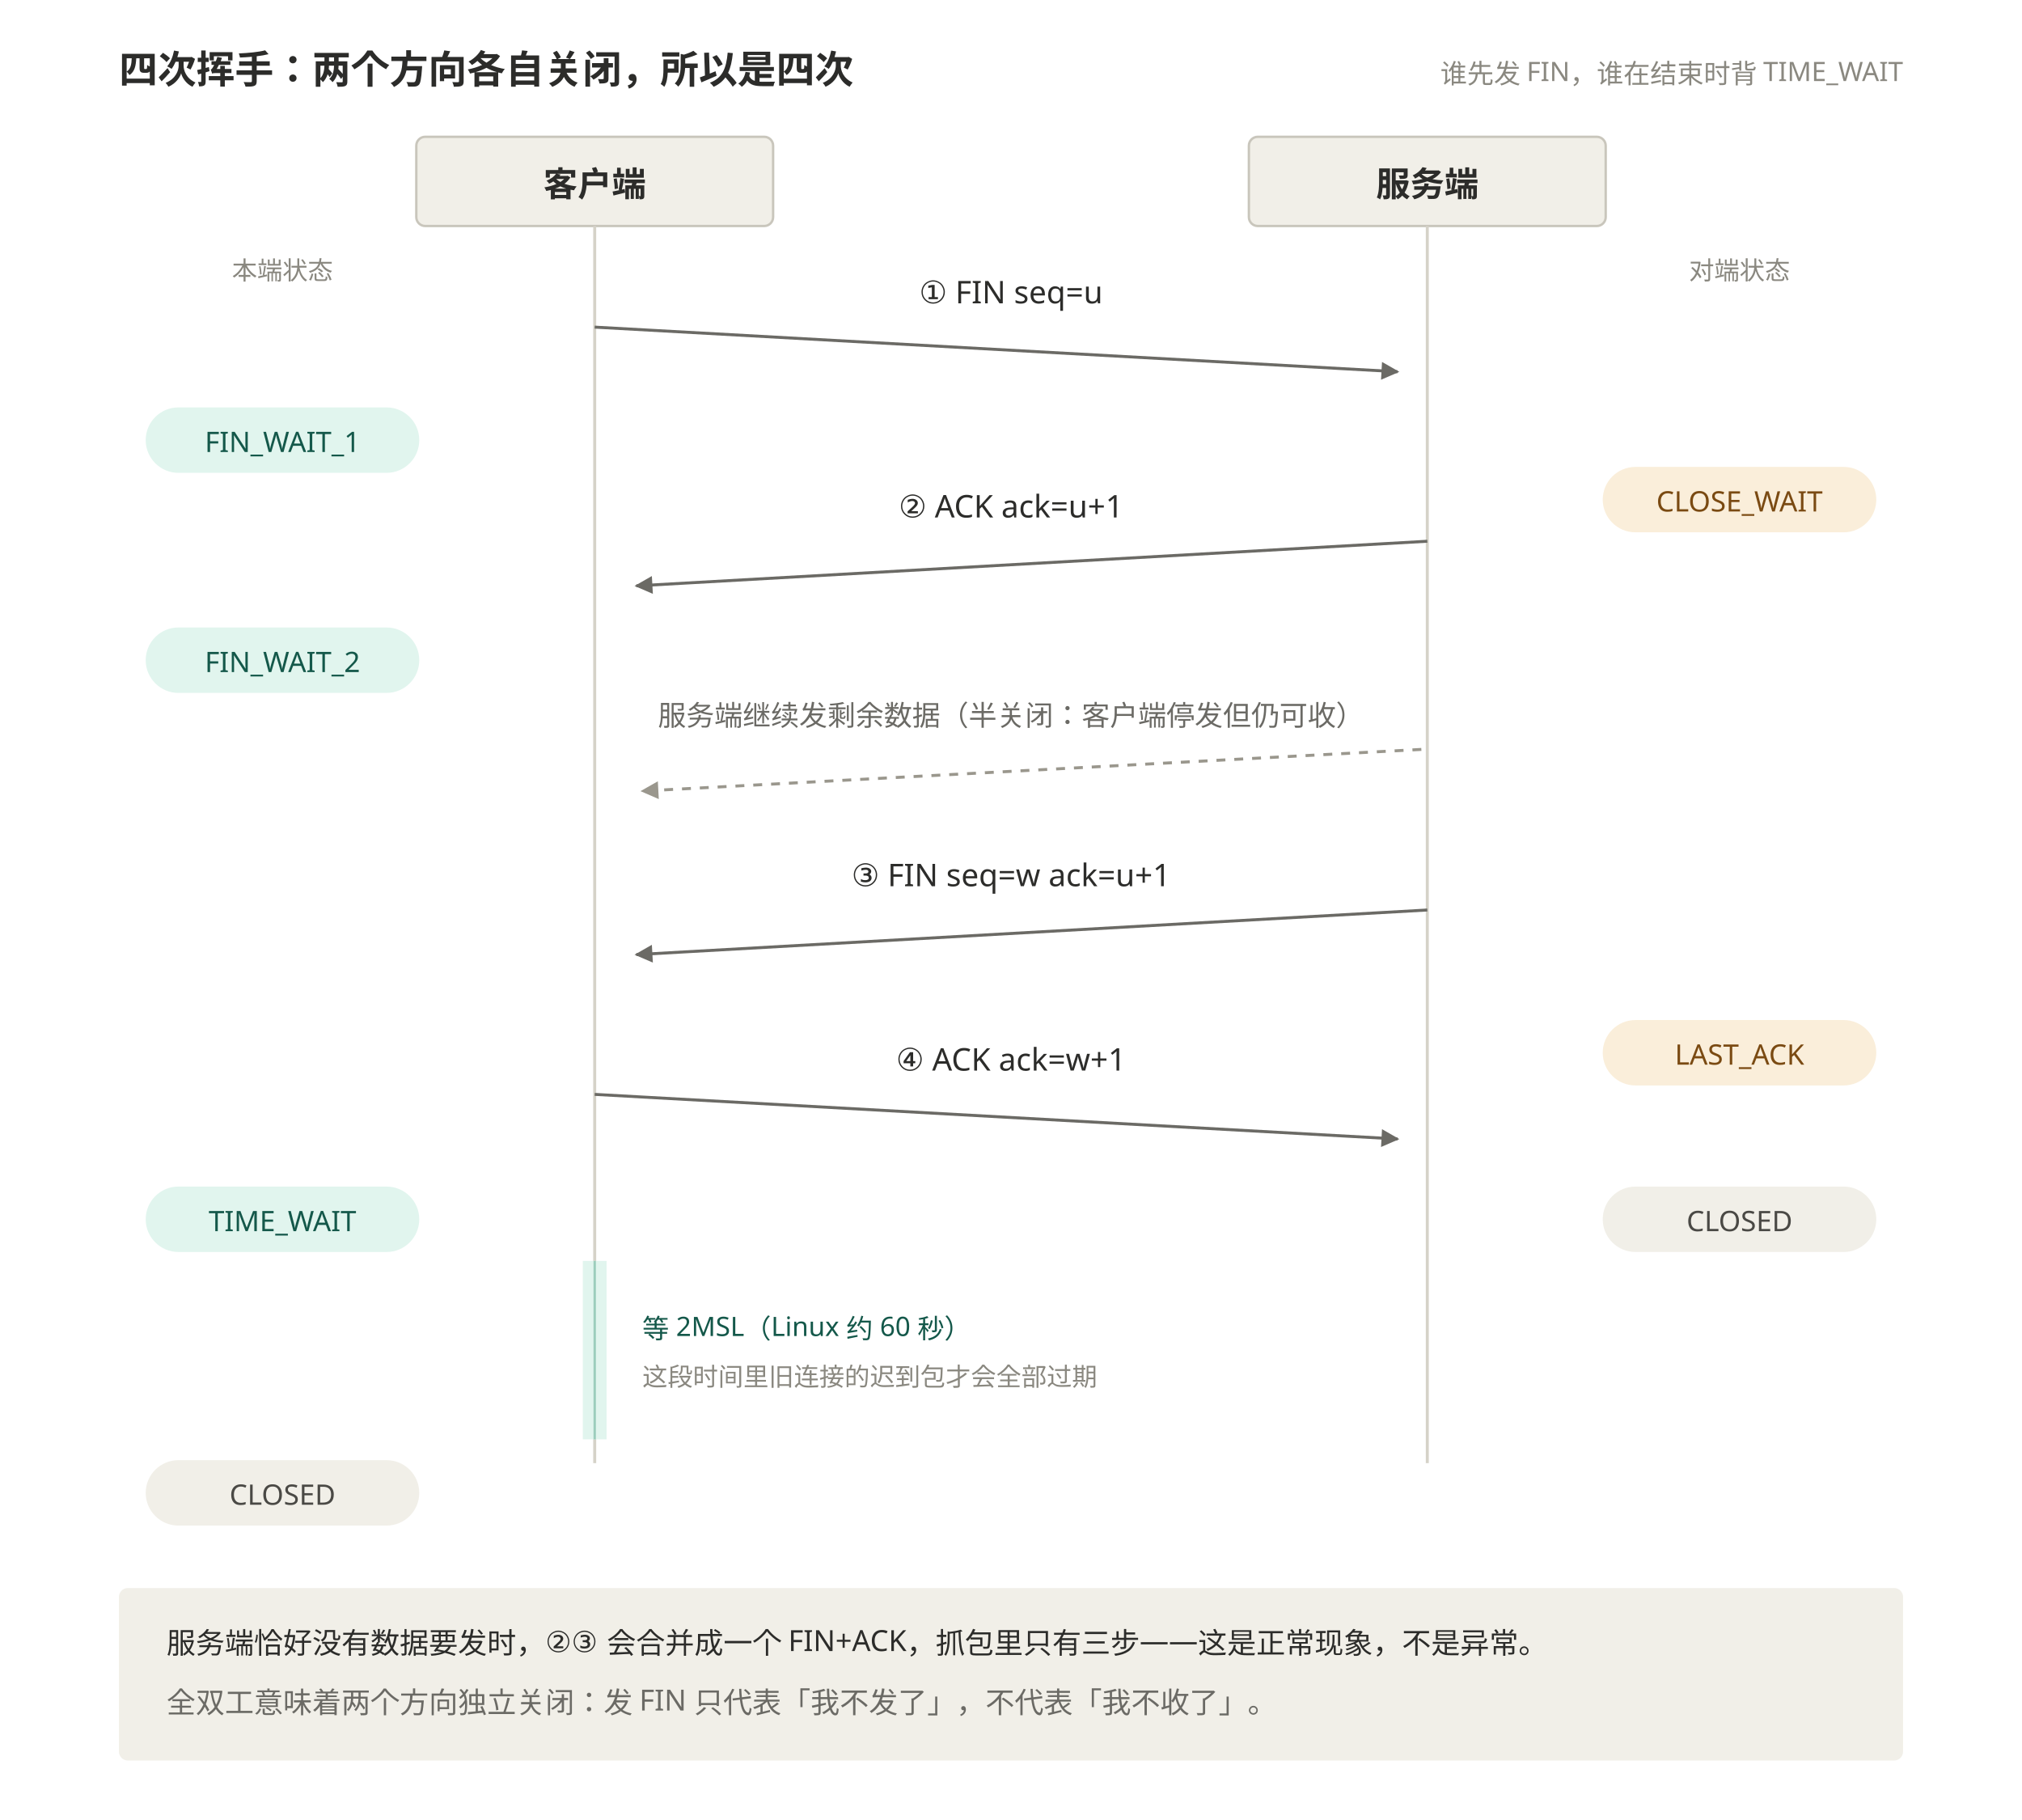
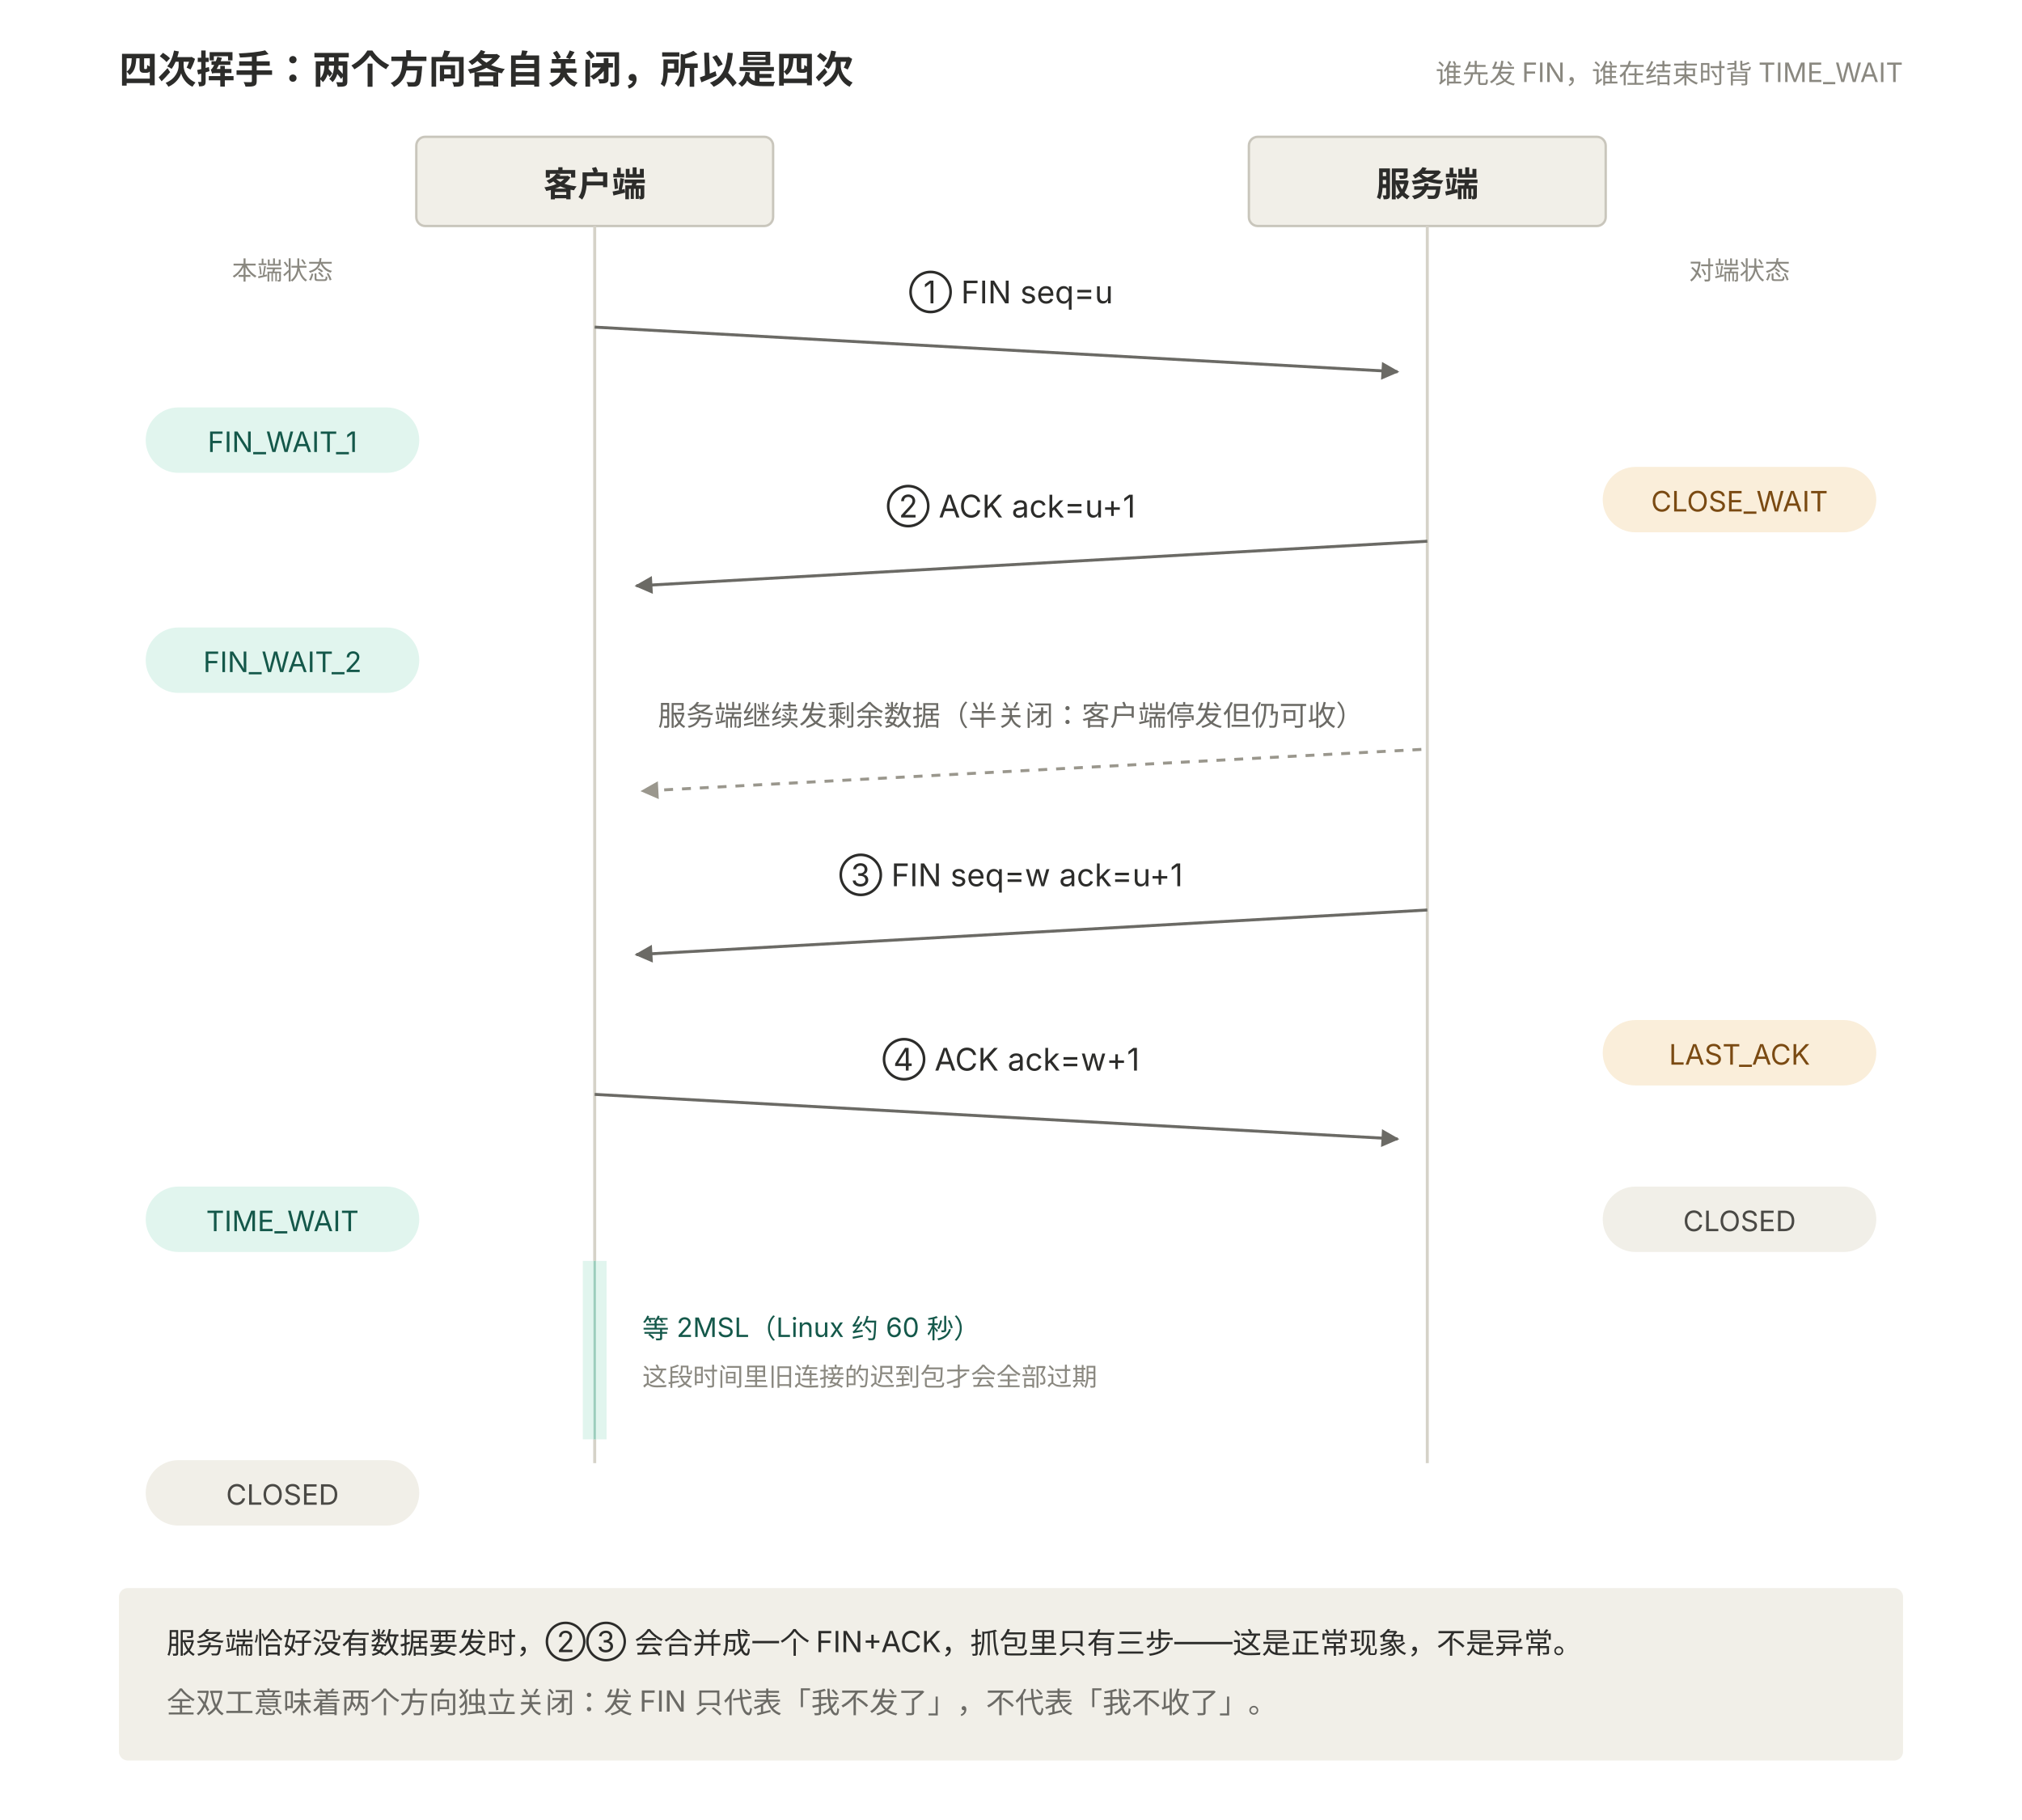
- <svg xmlns="http://www.w3.org/2000/svg" viewBox="0 0 680 612" width="680" height="612">
-   <rect width="680" height="612" fill="#FFFFFF" />
-   <defs>
-     <marker id="ar3" viewBox="0 0 10 10" refX="9" refY="5" markerWidth="6" markerHeight="6" orient="auto">
-       <path d="M0,0 L10,5 L0,10 Z" fill="#6B6A65" />
-     </marker>
-     <marker id="ar3g" viewBox="0 0 10 10" refX="9" refY="5" markerWidth="6" markerHeight="6" orient="auto">
-       <path d="M0,0 L10,5 L0,10 Z" fill="#9A978D" />
-     </marker>
-   </defs>
-   <g font-family="'Segoe UI','Microsoft YaHei','PingFang SC',sans-serif">
-     <text x="40" y="28" font-size="13" font-weight="600" fill="#2C2C2A">四次挥手：两个方向各自关闭，所以是四次</text>
-     <text x="640" y="28" font-size="9" fill="#8A8880" text-anchor="end">谁先发 FIN，谁在结束时背 TIME_WAIT</text>
-     <rect x="140" y="46" width="120" height="30" rx="3" fill="#F1EFE8" stroke="#C9C6BC" stroke-width="0.8" />
-     <text x="200" y="66" font-size="11.5" font-weight="600" fill="#2C2C2A" text-anchor="middle">客户端</text>
-     <rect x="420" y="46" width="120" height="30" rx="3" fill="#F1EFE8" stroke="#C9C6BC" stroke-width="0.8" />
-     <text x="480" y="66" font-size="11.5" font-weight="600" fill="#2C2C2A" text-anchor="middle">服务端</text>
-     <line x1="200" y1="76" x2="200" y2="492" stroke="#D5D2C8" stroke-width="1" />
-     <line x1="480" y1="76" x2="480" y2="492" stroke="#D5D2C8" stroke-width="1" />
-     <text x="95" y="94" font-size="8.5" fill="#8A8880" text-anchor="middle">本端状态</text>
-     <text x="585" y="94" font-size="8.5" fill="#8A8880" text-anchor="middle">对端状态</text>
-     <path d="M200,110 L470,125" stroke="#6B6A65" stroke-width="1" fill="none" marker-end="url(#ar3)" />
-     <text x="340" y="102" font-size="10.5" fill="#2C2C2A" text-anchor="middle">① FIN   seq=u</text>
-     <rect x="49" y="137" width="92" height="22" rx="11" fill="#E1F5EE" />
-     <text x="95" y="152" font-size="9.5" fill="#14584A" text-anchor="middle">FIN_WAIT_1</text>
-     <path d="M480,182 L214,197" stroke="#6B6A65" stroke-width="1" fill="none" marker-end="url(#ar3)" />
-     <text x="340" y="174" font-size="10.5" fill="#2C2C2A" text-anchor="middle">② ACK   ack=u+1</text>
-     <rect x="539" y="157" width="92" height="22" rx="11" fill="#FAEEDA" />
-     <text x="585" y="172" font-size="9.5" fill="#7A4A12" text-anchor="middle">CLOSE_WAIT</text>
-     <rect x="49" y="211" width="92" height="22" rx="11" fill="#E1F5EE" />
-     <text x="95" y="226" font-size="9.5" fill="#14584A" text-anchor="middle">FIN_WAIT_2</text>
-     <path d="M478,252 L216,266" stroke="#9A978D" stroke-width="1" stroke-dasharray="3 3" fill="none" marker-end="url(#ar3g)" />
-     <text x="340" y="244" font-size="9.5" fill="#6B6A65" text-anchor="middle">服务端继续发剩余数据（半关闭：客户端停发但仍可收）</text>
-     <path d="M480,306 L214,321" stroke="#6B6A65" stroke-width="1" fill="none" marker-end="url(#ar3)" />
-     <text x="340" y="298" font-size="10.5" fill="#2C2C2A" text-anchor="middle">③ FIN   seq=w  ack=u+1</text>
-     <rect x="539" y="343" width="92" height="22" rx="11" fill="#FAEEDA" />
-     <text x="585" y="358" font-size="9.5" fill="#7A4A12" text-anchor="middle">LAST_ACK</text>
-     <path d="M200,368 L470,383" stroke="#6B6A65" stroke-width="1" fill="none" marker-end="url(#ar3)" />
-     <text x="340" y="360" font-size="10.5" fill="#2C2C2A" text-anchor="middle">④ ACK   ack=w+1</text>
-     <rect x="49" y="399" width="92" height="22" rx="11" fill="#E1F5EE" />
-     <text x="95" y="414" font-size="9.5" fill="#14584A" text-anchor="middle">TIME_WAIT</text>
-     <rect x="539" y="399" width="92" height="22" rx="11" fill="#F1EFE8" />
-     <text x="585" y="414" font-size="9.5" fill="#4A4945" text-anchor="middle">CLOSED</text>
-     <rect x="196" y="424" width="8" height="60" fill="#E1F5EE" />
-     <line x1="200" y1="424" x2="200" y2="484" stroke="#9CCDBC" stroke-width="0.8" />
-     <text x="216" y="450" font-size="9" fill="#14584A">等 2MSL（Linux 约 60 秒）</text>
-     <text x="216" y="466" font-size="8.5" fill="#8A8880">这段时间里旧连接的迟到包才会全部过期</text>
-     <rect x="49" y="491" width="92" height="22" rx="11" fill="#F1EFE8" />
-     <text x="95" y="506" font-size="9.5" fill="#4A4945" text-anchor="middle">CLOSED</text>
-     <rect x="40" y="534" width="600" height="58" rx="3" fill="#F1EFE8" />
-     <text x="56" y="556" font-size="9.8" fill="#2C2C2A">服务端恰好没有数据要发时，②③ 会合并成一个 FIN+ACK，抓包里只有三步——这是正常现象，不是异常。</text>
-     <text x="56" y="576" font-size="9.8" fill="#6B6A65">全双工意味着两个方向独立关闭：发 FIN 只代表「我不发了」，不代表「我不收了」。</text>
+ <svg xmlns="http://www.w3.org/2000/svg" viewBox="0 0 1200 1080.0" width="1200" height="1080.0">
+   <g transform="scale(1.764706)">
+     <rect width="680" height="612" fill="#FFFFFF" />
+     <defs>
+       <marker id="ar3" viewBox="0 0 10 10" refX="9" refY="5" markerWidth="6" markerHeight="6" orient="auto">
+         <path d="M0,0 L10,5 L0,10 Z" fill="#6B6A65" />
+       </marker>
+       <marker id="ar3g" viewBox="0 0 10 10" refX="9" refY="5" markerWidth="6" markerHeight="6" orient="auto">
+         <path d="M0,0 L10,5 L0,10 Z" fill="#9A978D" />
+       </marker>
+     </defs>
+     <g font-family="-apple-system, 'Segoe UI', 'Microsoft YaHei', 'PingFang SC', sans-serif">
+       <text x="40" y="28" font-size="13" font-weight="600" fill="#2C2C2A">四次挥手：两个方向各自关闭，所以是四次</text>
+       <text x="640" y="28" font-size="9" fill="#8A8880" text-anchor="end">谁先发 FIN，谁在结束时背 TIME_WAIT</text>
+       <rect x="140" y="46" width="120" height="30" rx="3" fill="#F1EFE8" stroke="#C9C6BC" stroke-width="0.8" />
+       <text x="200" y="66" font-size="11.5" font-weight="600" fill="#2C2C2A" text-anchor="middle">客户端</text>
+       <rect x="420" y="46" width="120" height="30" rx="3" fill="#F1EFE8" stroke="#C9C6BC" stroke-width="0.8" />
+       <text x="480" y="66" font-size="11.5" font-weight="600" fill="#2C2C2A" text-anchor="middle">服务端</text>
+       <line x1="200" y1="76" x2="200" y2="492" stroke="#D5D2C8" stroke-width="1" />
+       <line x1="480" y1="76" x2="480" y2="492" stroke="#D5D2C8" stroke-width="1" />
+       <text x="95" y="94" font-size="8.5" fill="#8A8880" text-anchor="middle">本端状态</text>
+       <text x="585" y="94" font-size="8.5" fill="#8A8880" text-anchor="middle">对端状态</text>
+       <path d="M200,110 L470,125" stroke="#6B6A65" stroke-width="1" fill="none" marker-end="url(#ar3)" />
+       <text x="340" y="102" font-size="10.5" fill="#2C2C2A" text-anchor="middle">① FIN   seq=u</text>
+       <rect x="49" y="137" width="92" height="22" rx="11" fill="#E1F5EE" />
+       <text x="95" y="152" font-size="9.5" fill="#14584A" text-anchor="middle">FIN_WAIT_1</text>
+       <path d="M480,182 L214,197" stroke="#6B6A65" stroke-width="1" fill="none" marker-end="url(#ar3)" />
+       <text x="340" y="174" font-size="10.5" fill="#2C2C2A" text-anchor="middle">② ACK   ack=u+1</text>
+       <rect x="539" y="157" width="92" height="22" rx="11" fill="#FAEEDA" />
+       <text x="585" y="172" font-size="9.5" fill="#7A4A12" text-anchor="middle">CLOSE_WAIT</text>
+       <rect x="49" y="211" width="92" height="22" rx="11" fill="#E1F5EE" />
+       <text x="95" y="226" font-size="9.5" fill="#14584A" text-anchor="middle">FIN_WAIT_2</text>
+       <path d="M478,252 L216,266" stroke="#9A978D" stroke-width="1" stroke-dasharray="3 3" fill="none" marker-end="url(#ar3g)" />
+       <text x="340" y="244" font-size="9.5" fill="#6B6A65" text-anchor="middle">服务端继续发剩余数据（半关闭：客户端停发但仍可收）</text>
+       <path d="M480,306 L214,321" stroke="#6B6A65" stroke-width="1" fill="none" marker-end="url(#ar3)" />
+       <text x="340" y="298" font-size="10.5" fill="#2C2C2A" text-anchor="middle">③ FIN   seq=w  ack=u+1</text>
+       <rect x="539" y="343" width="92" height="22" rx="11" fill="#FAEEDA" />
+       <text x="585" y="358" font-size="9.5" fill="#7A4A12" text-anchor="middle">LAST_ACK</text>
+       <path d="M200,368 L470,383" stroke="#6B6A65" stroke-width="1" fill="none" marker-end="url(#ar3)" />
+       <text x="340" y="360" font-size="10.5" fill="#2C2C2A" text-anchor="middle">④ ACK   ack=w+1</text>
+       <rect x="49" y="399" width="92" height="22" rx="11" fill="#E1F5EE" />
+       <text x="95" y="414" font-size="9.5" fill="#14584A" text-anchor="middle">TIME_WAIT</text>
+       <rect x="539" y="399" width="92" height="22" rx="11" fill="#F1EFE8" />
+       <text x="585" y="414" font-size="9.5" fill="#4A4945" text-anchor="middle">CLOSED</text>
+       <rect x="196" y="424" width="8" height="60" fill="#E1F5EE" />
+       <line x1="200" y1="424" x2="200" y2="484" stroke="#9CCDBC" stroke-width="0.8" />
+       <text x="216" y="450" font-size="9" fill="#14584A">等 2MSL（Linux 约 60 秒）</text>
+       <text x="216" y="466" font-size="8.5" fill="#8A8880">这段时间里旧连接的迟到包才会全部过期</text>
+       <rect x="49" y="491" width="92" height="22" rx="11" fill="#F1EFE8" />
+       <text x="95" y="506" font-size="9.5" fill="#4A4945" text-anchor="middle">CLOSED</text>
+       <rect x="40" y="534" width="600" height="58" rx="3" fill="#F1EFE8" />
+       <text x="56" y="556" font-size="9.8" fill="#2C2C2A">服务端恰好没有数据要发时，②③ 会合并成一个 FIN+ACK，抓包里只有三步——这是正常现象，不是异常。</text>
+       <text x="56" y="576" font-size="9.8" fill="#6B6A65">全双工意味着两个方向独立关闭：发 FIN 只代表「我不发了」，不代表「我不收了」。</text>
+     </g>
  </g>
</svg>
